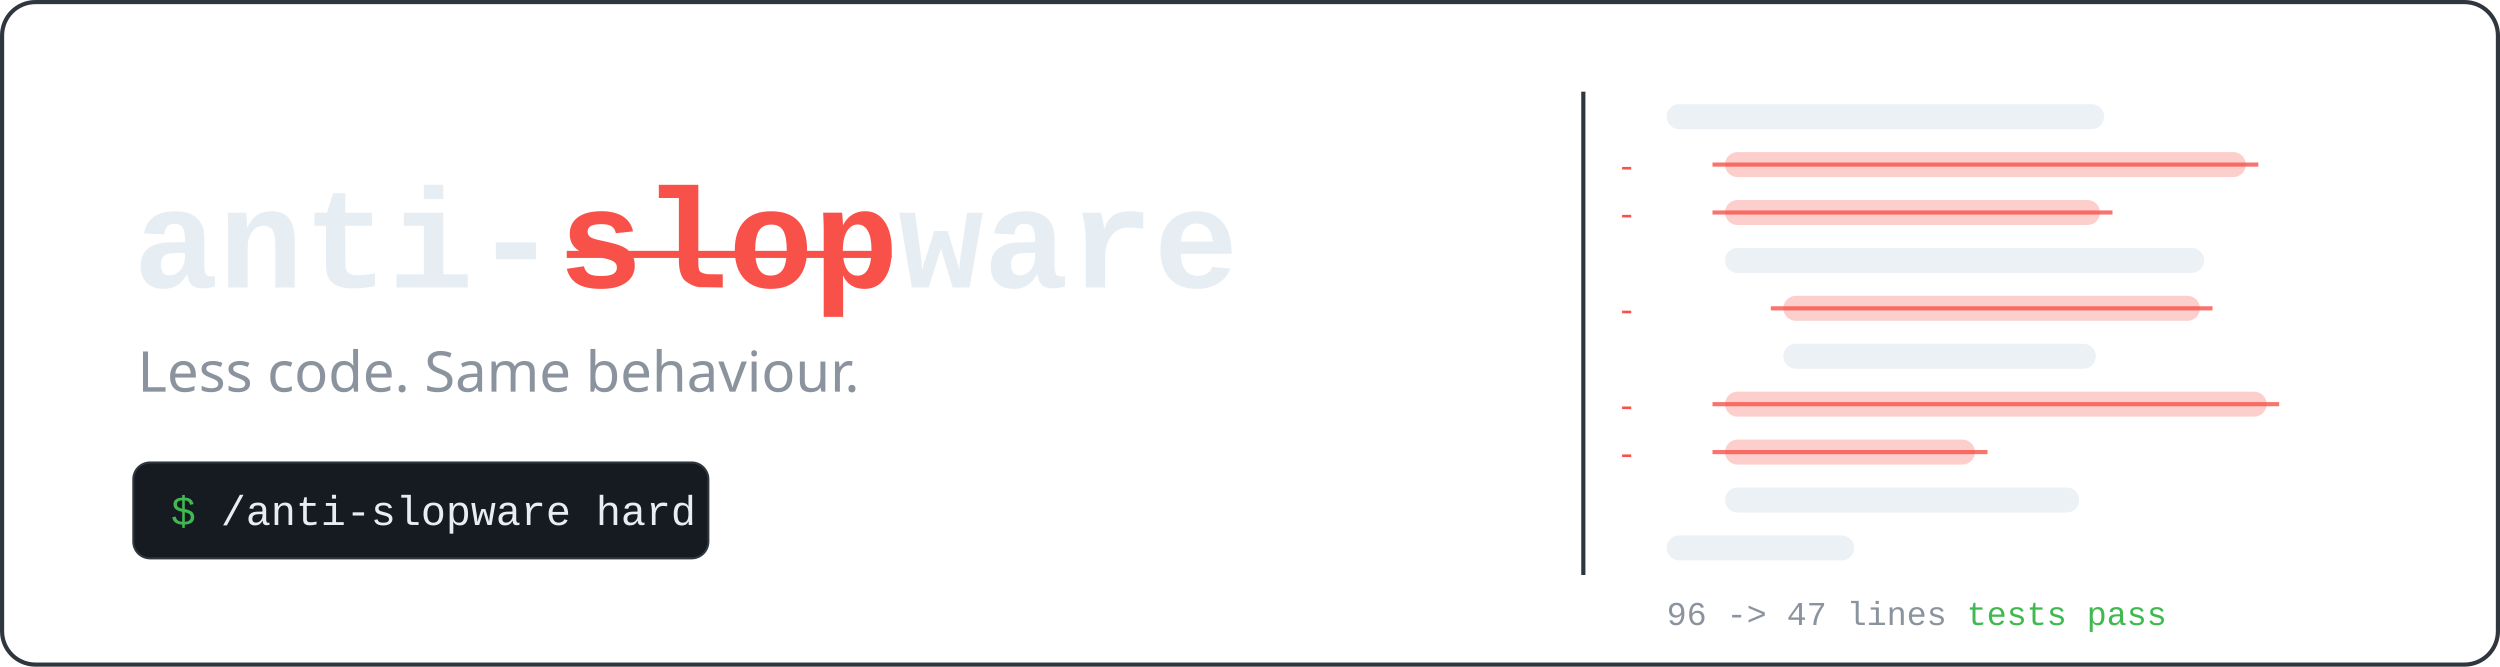
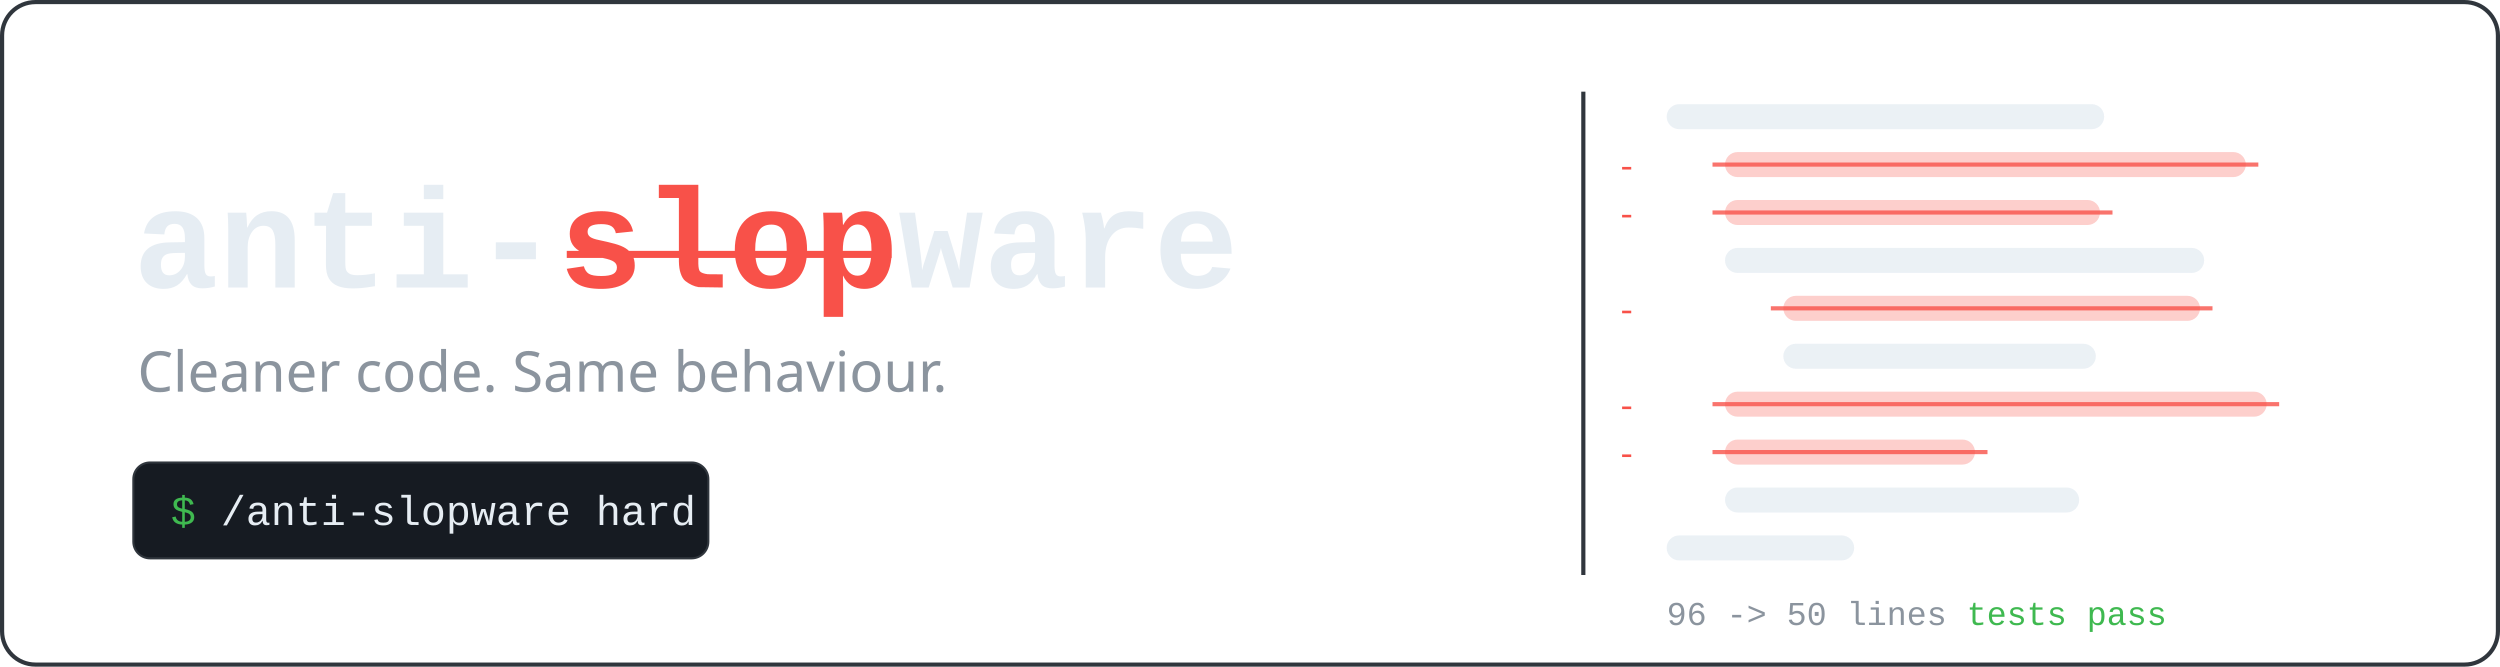
- <svg xmlns="http://www.w3.org/2000/svg" viewBox="0 0 1200 320" width="1200" height="320" role="img" aria-label="anti-slopware: less code, same behaviour">
+ <svg xmlns="http://www.w3.org/2000/svg" viewBox="0 0 1200 320" width="1200" height="320" role="img" aria-label="anti-slopware: cleaner code, same behaviour">
  <rect x="1" y="1" width="1198" height="318" rx="16" fill="none" stroke="#30363d" stroke-width="2" />
  <text x="64" y="138" font-family="ui-monospace, SFMono-Regular, 'SF Mono', Menlo, Consolas, 'Liberation Mono', monospace" font-size="68" font-weight="700" fill="#e6edf3">anti-<tspan fill="#f85149" text-decoration="line-through">slop</tspan>ware</text>
-   <text x="66" y="188" font-family="-apple-system, BlinkMacSystemFont, 'Segoe UI', 'Noto Sans', Helvetica, Arial, sans-serif" font-size="27" fill="#8b949e">Less code. Same behaviour.</text>
+   <text x="66" y="188" font-family="-apple-system, BlinkMacSystemFont, 'Segoe UI', 'Noto Sans', Helvetica, Arial, sans-serif" font-size="27" fill="#8b949e">Cleaner code. Same behaviour.</text>
  <rect x="64" y="222" width="276" height="46" rx="8" fill="#161b22" stroke="#30363d" />
  <text x="82" y="252" font-family="ui-monospace, SFMono-Regular, 'SF Mono', Menlo, Consolas, 'Liberation Mono', monospace" font-size="20" fill="#e6edf3">
    <tspan fill="#3fb950">$</tspan> /anti-slopware hard</text>
  <line x1="760" y1="44" x2="760" y2="276" stroke="#30363d" stroke-width="2" />
  <rect x="800" y="50" width="210" height="12" rx="6" fill="#e6edf3" opacity="0.8" />
  <text x="776" y="85" font-family="ui-monospace, SFMono-Regular, 'SF Mono', Menlo, Consolas, 'Liberation Mono', monospace" font-size="16" fill="#f85149">-</text>
  <rect x="828" y="73" width="250" height="12" rx="6" fill="#f85149" opacity="0.28" />
  <line x1="822" y1="79" x2="1084" y2="79" stroke="#f85149" stroke-width="2" opacity="0.8" />
  <text x="776" y="108" font-family="ui-monospace, SFMono-Regular, 'SF Mono', Menlo, Consolas, 'Liberation Mono', monospace" font-size="16" fill="#f85149">-</text>
  <rect x="828" y="96" width="180" height="12" rx="6" fill="#f85149" opacity="0.28" />
  <line x1="822" y1="102" x2="1014" y2="102" stroke="#f85149" stroke-width="2" opacity="0.8" />
  <rect x="828" y="119" width="230" height="12" rx="6" fill="#e6edf3" opacity="0.8" />
  <text x="776" y="154" font-family="ui-monospace, SFMono-Regular, 'SF Mono', Menlo, Consolas, 'Liberation Mono', monospace" font-size="16" fill="#f85149">-</text>
  <rect x="856" y="142" width="200" height="12" rx="6" fill="#f85149" opacity="0.28" />
  <line x1="850" y1="148" x2="1062" y2="148" stroke="#f85149" stroke-width="2" opacity="0.8" />
  <rect x="856" y="165" width="150" height="12" rx="6" fill="#e6edf3" opacity="0.8" />
  <text x="776" y="200" font-family="ui-monospace, SFMono-Regular, 'SF Mono', Menlo, Consolas, 'Liberation Mono', monospace" font-size="16" fill="#f85149">-</text>
  <rect x="828" y="188" width="260" height="12" rx="6" fill="#f85149" opacity="0.28" />
  <line x1="822" y1="194" x2="1094" y2="194" stroke="#f85149" stroke-width="2" opacity="0.8" />
  <text x="776" y="223" font-family="ui-monospace, SFMono-Regular, 'SF Mono', Menlo, Consolas, 'Liberation Mono', monospace" font-size="16" fill="#f85149">-</text>
  <rect x="828" y="211" width="120" height="12" rx="6" fill="#f85149" opacity="0.28" />
  <line x1="822" y1="217" x2="954" y2="217" stroke="#f85149" stroke-width="2" opacity="0.8" />
  <rect x="828" y="234" width="170" height="12" rx="6" fill="#e6edf3" opacity="0.8" />
  <rect x="800" y="257" width="90" height="12" rx="6" fill="#e6edf3" opacity="0.8" />
-   <text x="800" y="300" font-family="ui-monospace, SFMono-Regular, 'SF Mono', Menlo, Consolas, 'Liberation Mono', monospace" font-size="16" fill="#8b949e">96 -&gt; 47 lines   <tspan fill="#3fb950">tests pass</tspan>
+   <text x="800" y="300" font-family="ui-monospace, SFMono-Regular, 'SF Mono', Menlo, Consolas, 'Liberation Mono', monospace" font-size="16" fill="#8b949e">96 -&gt; 50 lines   <tspan fill="#3fb950">tests pass</tspan>
  </text>
</svg>
